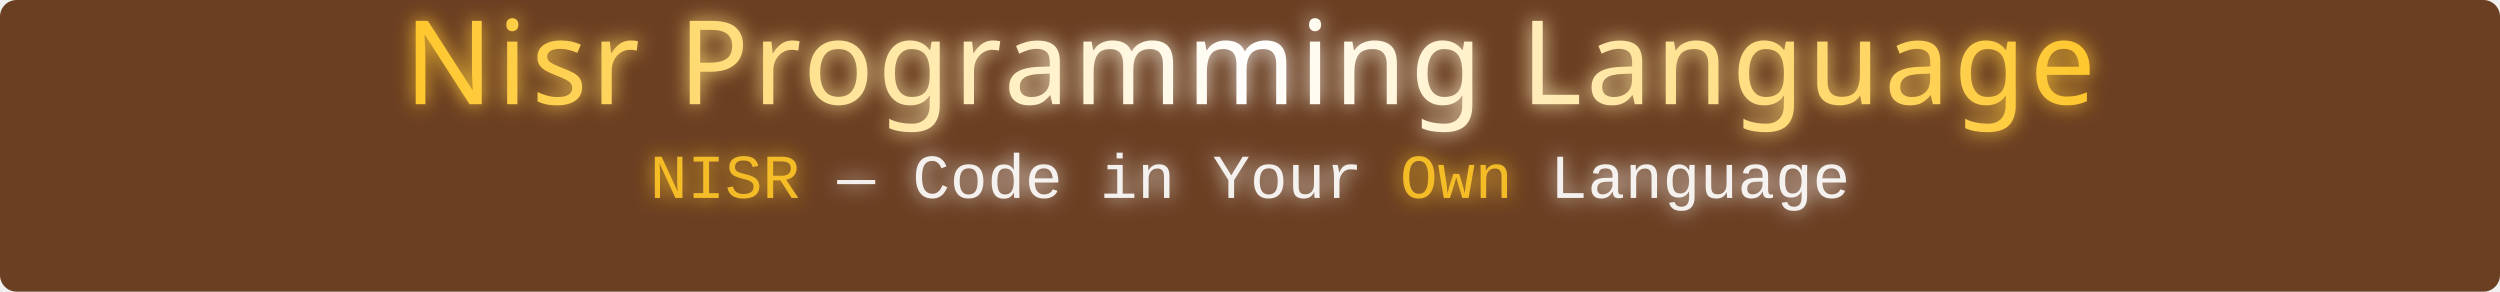
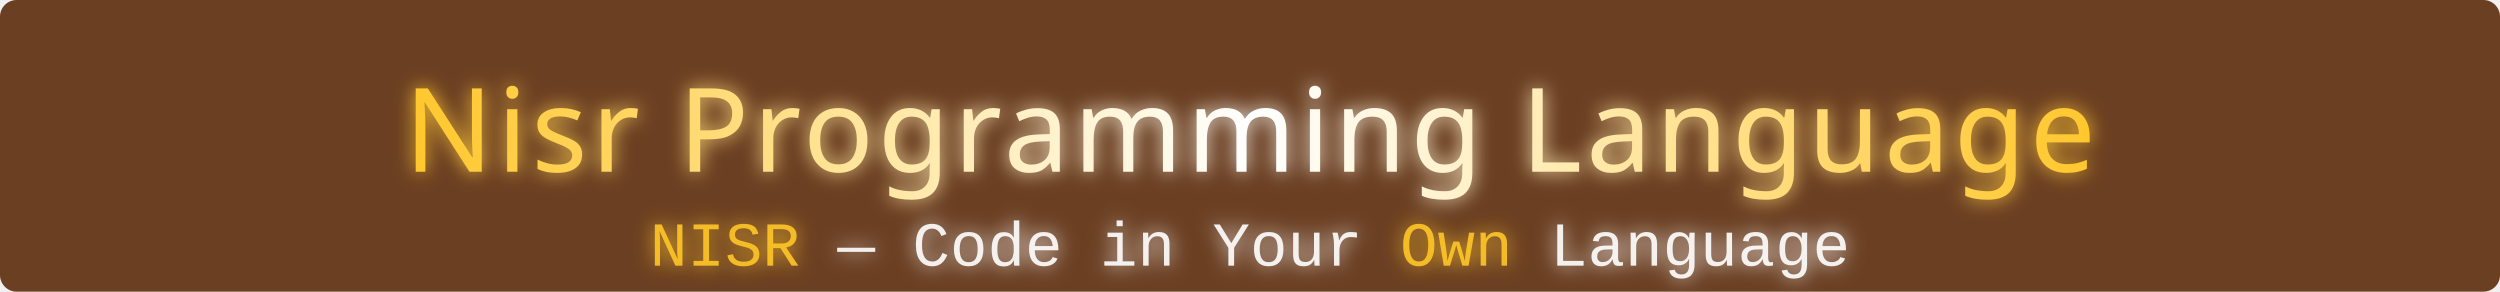
<svg xmlns="http://www.w3.org/2000/svg" width="100%" height="140" viewBox="0 0 1200 140">
  <defs>
    <linearGradient id="g1" x1="0" x2="1">
      <stop offset="0%" stop-color="#FFC72C">
        <animate attributeName="stop-color" values="#FFC72C;#FFFFFF;#FFC72C" dur="5s" repeatCount="indefinite" />
      </stop>
      <stop offset="50%" stop-color="#FFFFFF">
        <animate attributeName="stop-color" values="#FFFFFF;#FFC72C;#FFFFFF" dur="5s" repeatCount="indefinite" />
      </stop>
      <stop offset="100%" stop-color="#FFC72C">
        <animate attributeName="stop-color" values="#FFC72C;#FFFFFF;#FFC72C" dur="5s" repeatCount="indefinite" />
      </stop>
    </linearGradient>
    <filter id="glow">
      <feGaussianBlur stdDeviation="4.5" result="blur" />
      <feMerge>
        <feMergeNode in="blur" />
        <feMergeNode in="SourceGraphic" />
      </feMerge>
    </filter>
  </defs>
  <rect width="1200" height="140" rx="8" fill="#6B3F22" />
  <g filter="url(#glow)">
-     <text x="50%" y="50" font-size="56" text-anchor="middle" font-family="Orbitron, sans-serif" fill="url(#g1)" letter-spacing="2">
+     <text x="50%" y="45%" font-size="56" text-anchor="middle" font-family="Orbitron, sans-serif" fill="url(#g1)" letter-spacing="2" dominant-baseline="middle">
      Nisr Programming Language
    </text>
-     <text x="50%" y="95" font-size="30" text-anchor="middle" fill="#FFFFFF" font-family="Courier New, monospace" opacity="0.9">
+     <text x="50%" y="85%" font-size="30" text-anchor="middle" fill="#FFFFFF" font-family="Courier New, monospace" opacity="0.9" dominant-baseline="middle">
      <tspan fill="#FFC72C">NISR</tspan> — Code in Your <tspan fill="#FFC72C">Own</tspan> Language
    </text>
    <line x1="300" x2="900" y1="105" y2="105" stroke="url(#g1)" stroke-width="2">
      <animate attributeName="x1" values="300;320;300" dur="2.8s" repeatCount="indefinite" />
      <animate attributeName="x2" values="900;880;900" dur="2.8s" repeatCount="indefinite" />
    </line>
  </g>
</svg>
